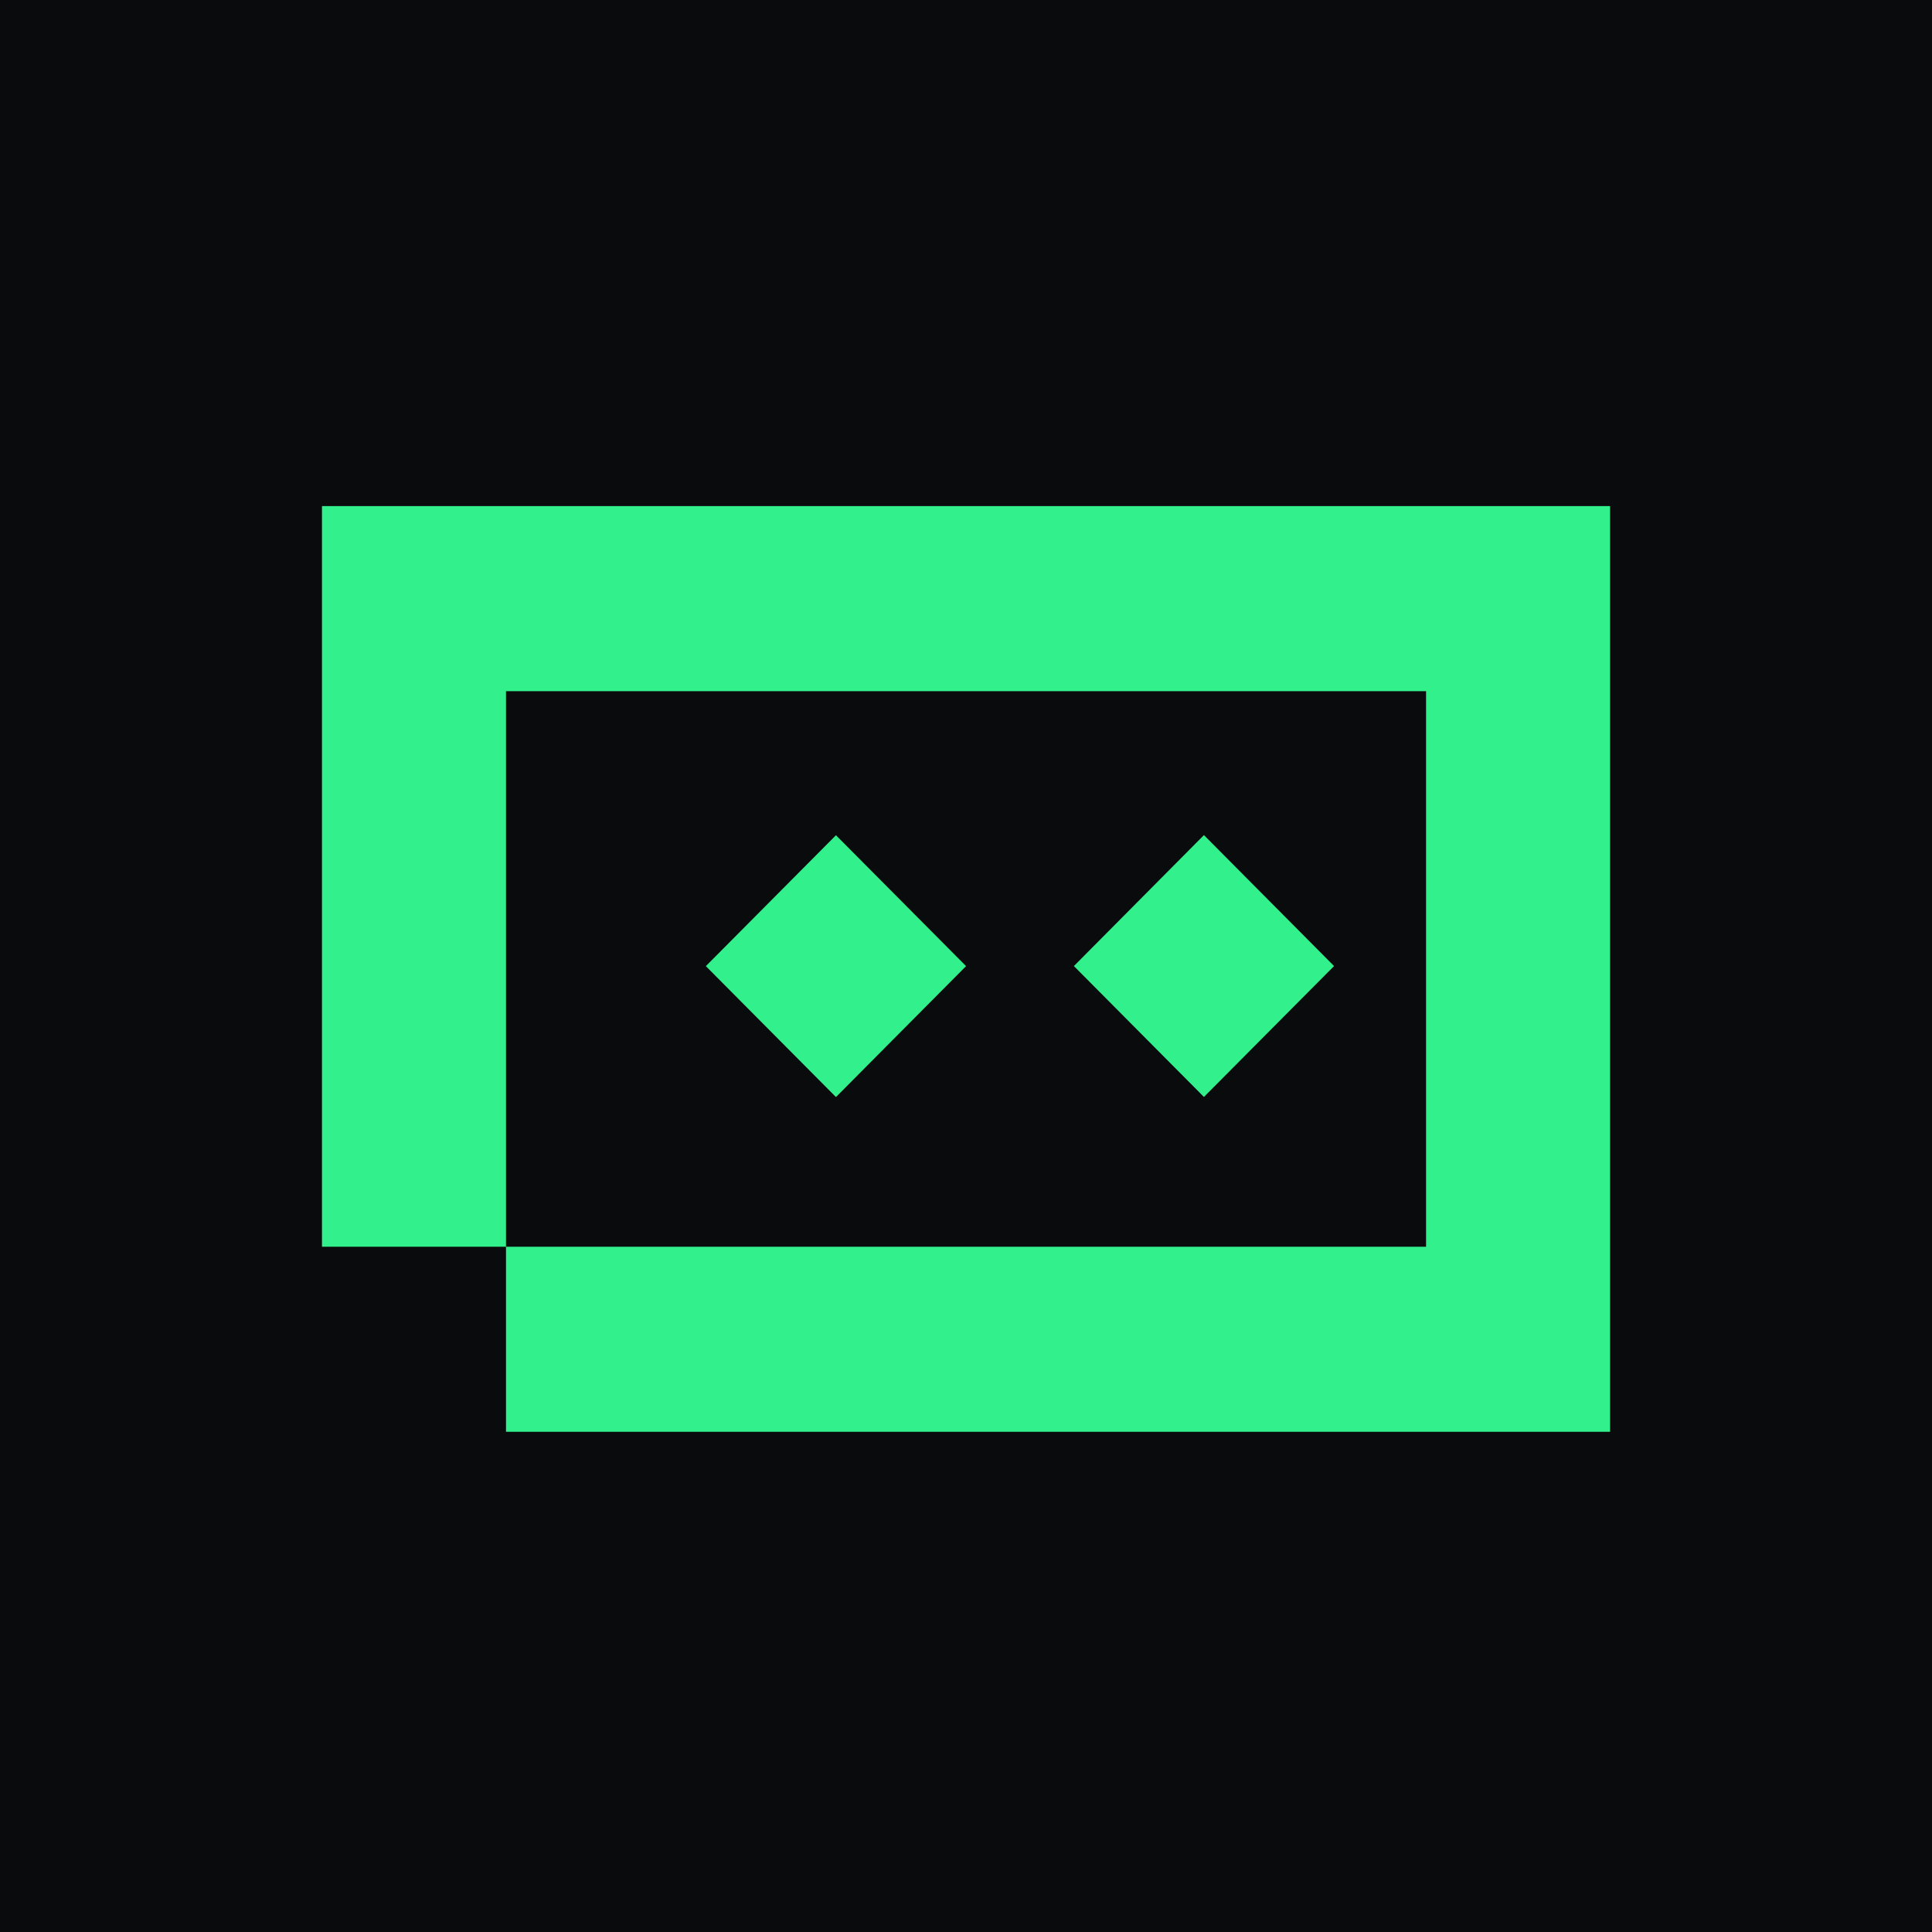
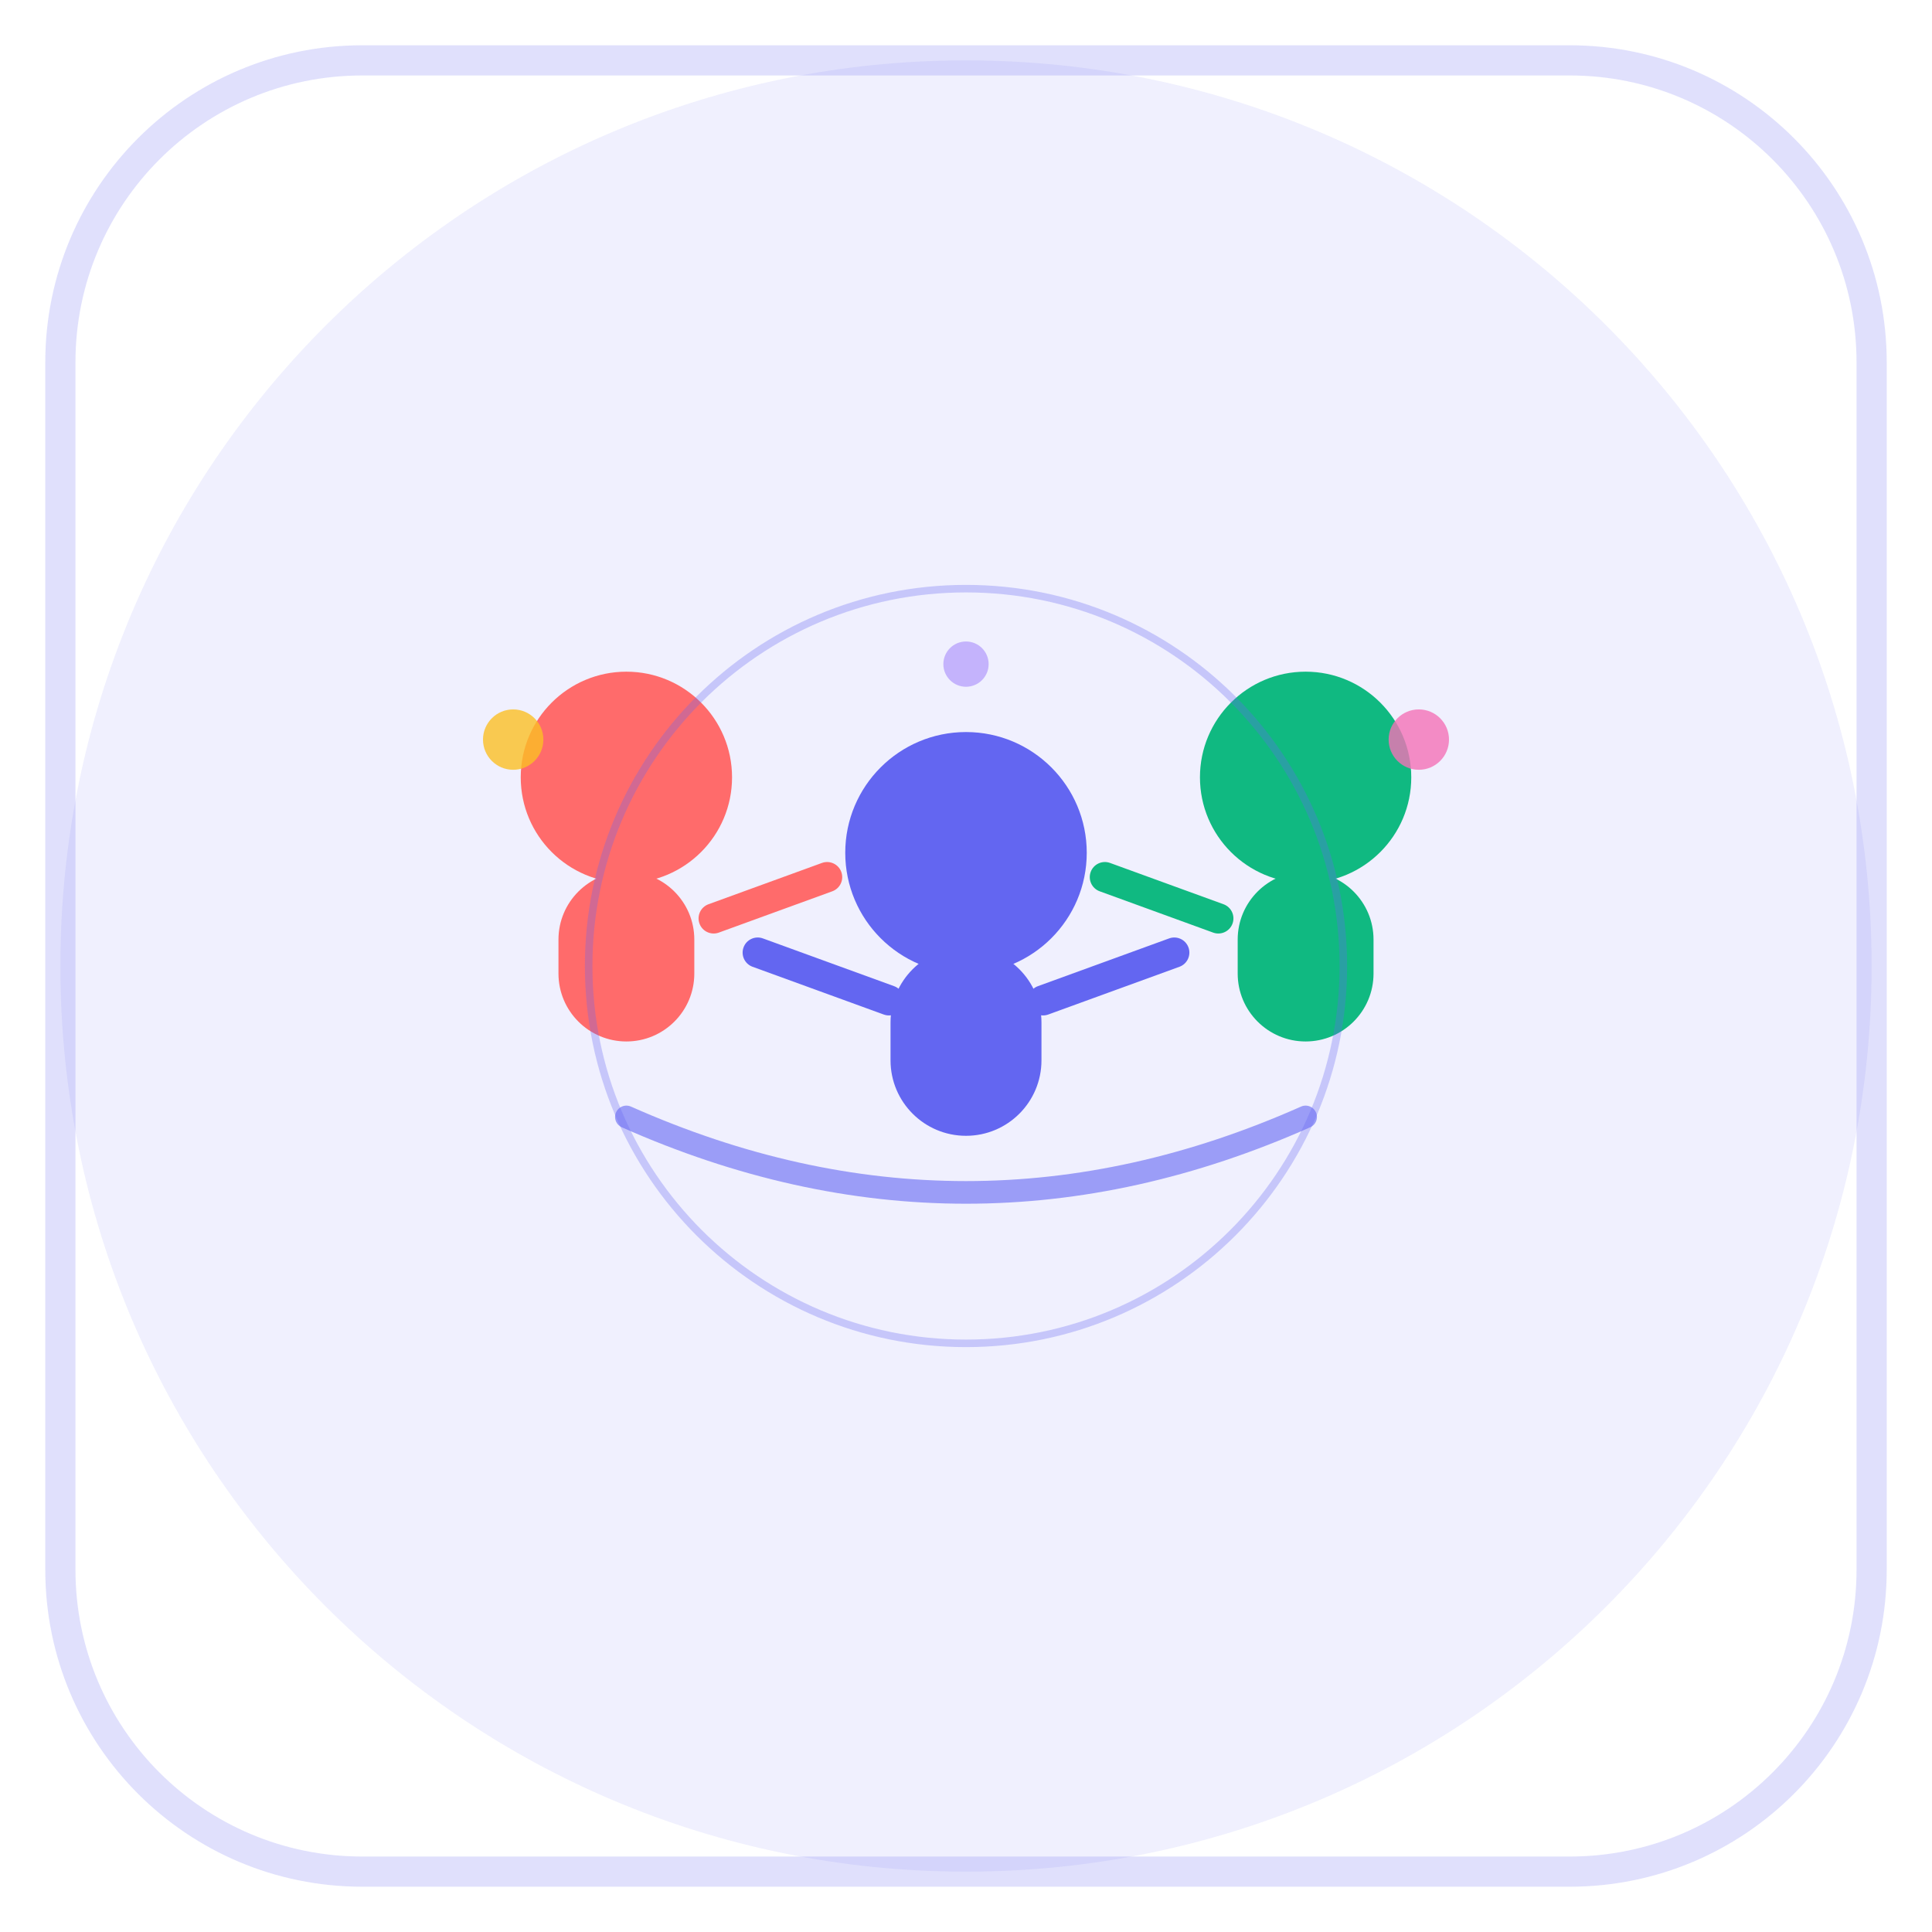
- <svg xmlns="http://www.w3.org/2000/svg" width="32" height="32" viewBox="0 0 32 32" fill="none">
-   <rect width="32" height="32" fill="#0A0B0D" />
-   <path d="M26.668 23.715H8.381V20.65H5.333V8.382H26.668V23.715ZM8.381 20.65H23.62V11.448H8.381V20.65ZM16.001 16.002L13.846 18.171L11.691 16.002L13.846 13.834L16.001 16.002ZM22.096 16.001L19.941 18.169L17.787 16.001L19.941 13.832L22.096 16.001Z" fill="#32F08C" />
+ <svg xmlns="http://www.w3.org/2000/svg" viewBox="0 0 512 512" width="512" height="512">
+   <circle cx="256" cy="256" r="240" fill="#6366F1" opacity="0.1" />
+   <g transform="translate(256, 256)">
+     <g transform="translate(-90, -20)">
+       <circle cx="0" cy="-30" r="28" fill="#FF6B6B">
+         <animate attributeName="r" values="28;30;28" dur="2s" repeatCount="indefinite" />
+       </circle>
+       <rect x="-18" y="-5" width="36" height="45" rx="18" fill="#FF6B6B" />
+       <rect x="18" y="5" width="40" height="8" rx="4" fill="#FF6B6B" transform="rotate(-20 18 5)" />
+     </g>
+     <g transform="translate(0, 0)">
+       <circle cx="0" cy="-30" r="32" fill="#6366F1">
+         <animate attributeName="r" values="32;34;32" dur="2s" begin="0.5s" repeatCount="indefinite" />
+       </circle>
+       <rect x="-20" y="-5" width="40" height="50" rx="20" fill="#6366F1" />
+       <rect x="-60" y="5" width="45" height="8" rx="4" fill="#6366F1" transform="rotate(20 -20 5)" />
+       <rect x="15" y="5" width="45" height="8" rx="4" fill="#6366F1" transform="rotate(-20 20 5)" />
+     </g>
+     <g transform="translate(90, -20)">
+       <circle cx="0" cy="-30" r="28" fill="#10B981">
+         <animate attributeName="r" values="28;30;28" dur="2s" begin="1s" repeatCount="indefinite" />
+       </circle>
+       <rect x="-18" y="-5" width="36" height="45" rx="18" fill="#10B981" />
+       <rect x="-58" y="5" width="40" height="8" rx="4" fill="#10B981" transform="rotate(20 -18 5)" />
+     </g>
+     <path d="M -90 40 Q 0 80 90 40" stroke="#6366F1" stroke-width="6" fill="none" stroke-linecap="round" opacity="0.6">
+       <animate attributeName="d" values="M -90 40 Q 0 80 90 40;M -90 40 Q 0 85 90 40;M -90 40 Q 0 80 90 40" dur="3s" repeatCount="indefinite" />
+     </path>
+     <circle cx="-120" cy="-60" r="8" fill="#FBBF24" opacity="0.8">
+       <animate attributeName="opacity" values="0.8;0.3;0.8" dur="2.5s" repeatCount="indefinite" />
+     </circle>
+     <circle cx="120" cy="-60" r="8" fill="#F472B6" opacity="0.8">
+       <animate attributeName="opacity" values="0.8;0.3;0.8" dur="2.5s" begin="0.8s" repeatCount="indefinite" />
+     </circle>
+     <circle cx="0" cy="-80" r="6" fill="#A78BFA" opacity="0.6">
+       <animate attributeName="opacity" values="0.6;0.2;0.6" dur="2.5s" begin="1.5s" repeatCount="indefinite" />
+     </circle>
+     <g opacity="0.3">
+       <circle cx="0" cy="0" r="100" fill="none" stroke="#6366F1" stroke-width="2">
+         <animate attributeName="r" values="100;120;100" dur="4s" repeatCount="indefinite" />
+         <animate attributeName="opacity" values="0.3;0.1;0.3" dur="4s" repeatCount="indefinite" />
+       </circle>
+     </g>
+   </g>
+   <rect x="16" y="16" width="480" height="480" rx="80" fill="none" stroke="#6366F1" stroke-width="8" opacity="0.2" />
</svg>
